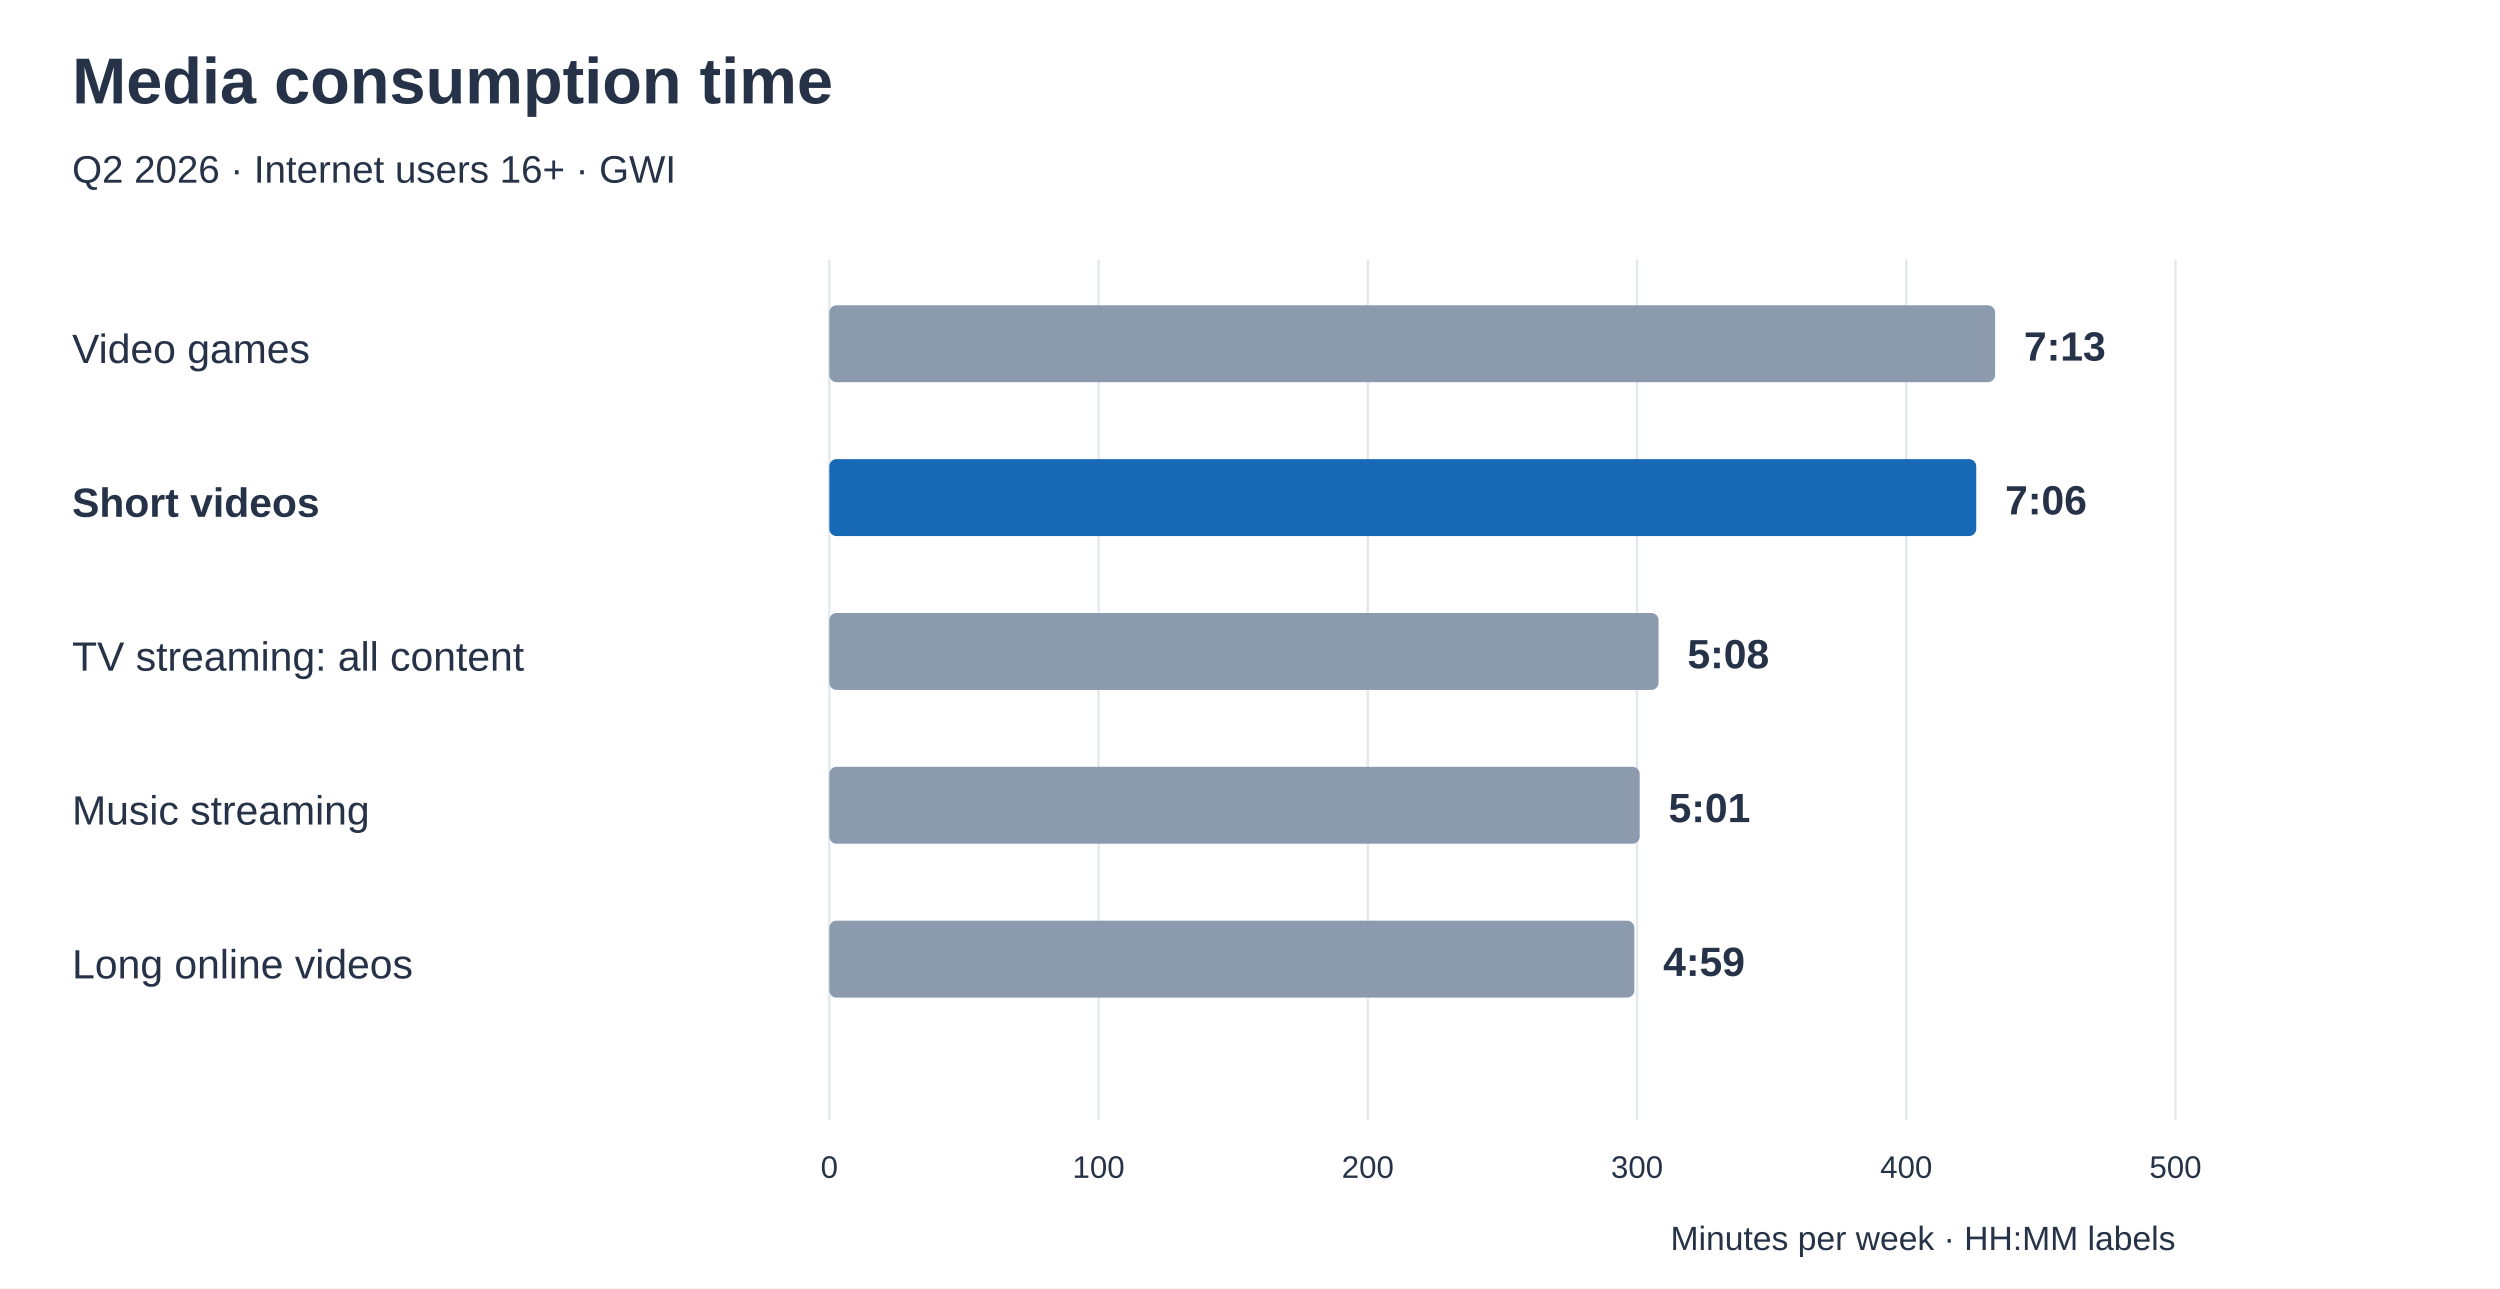
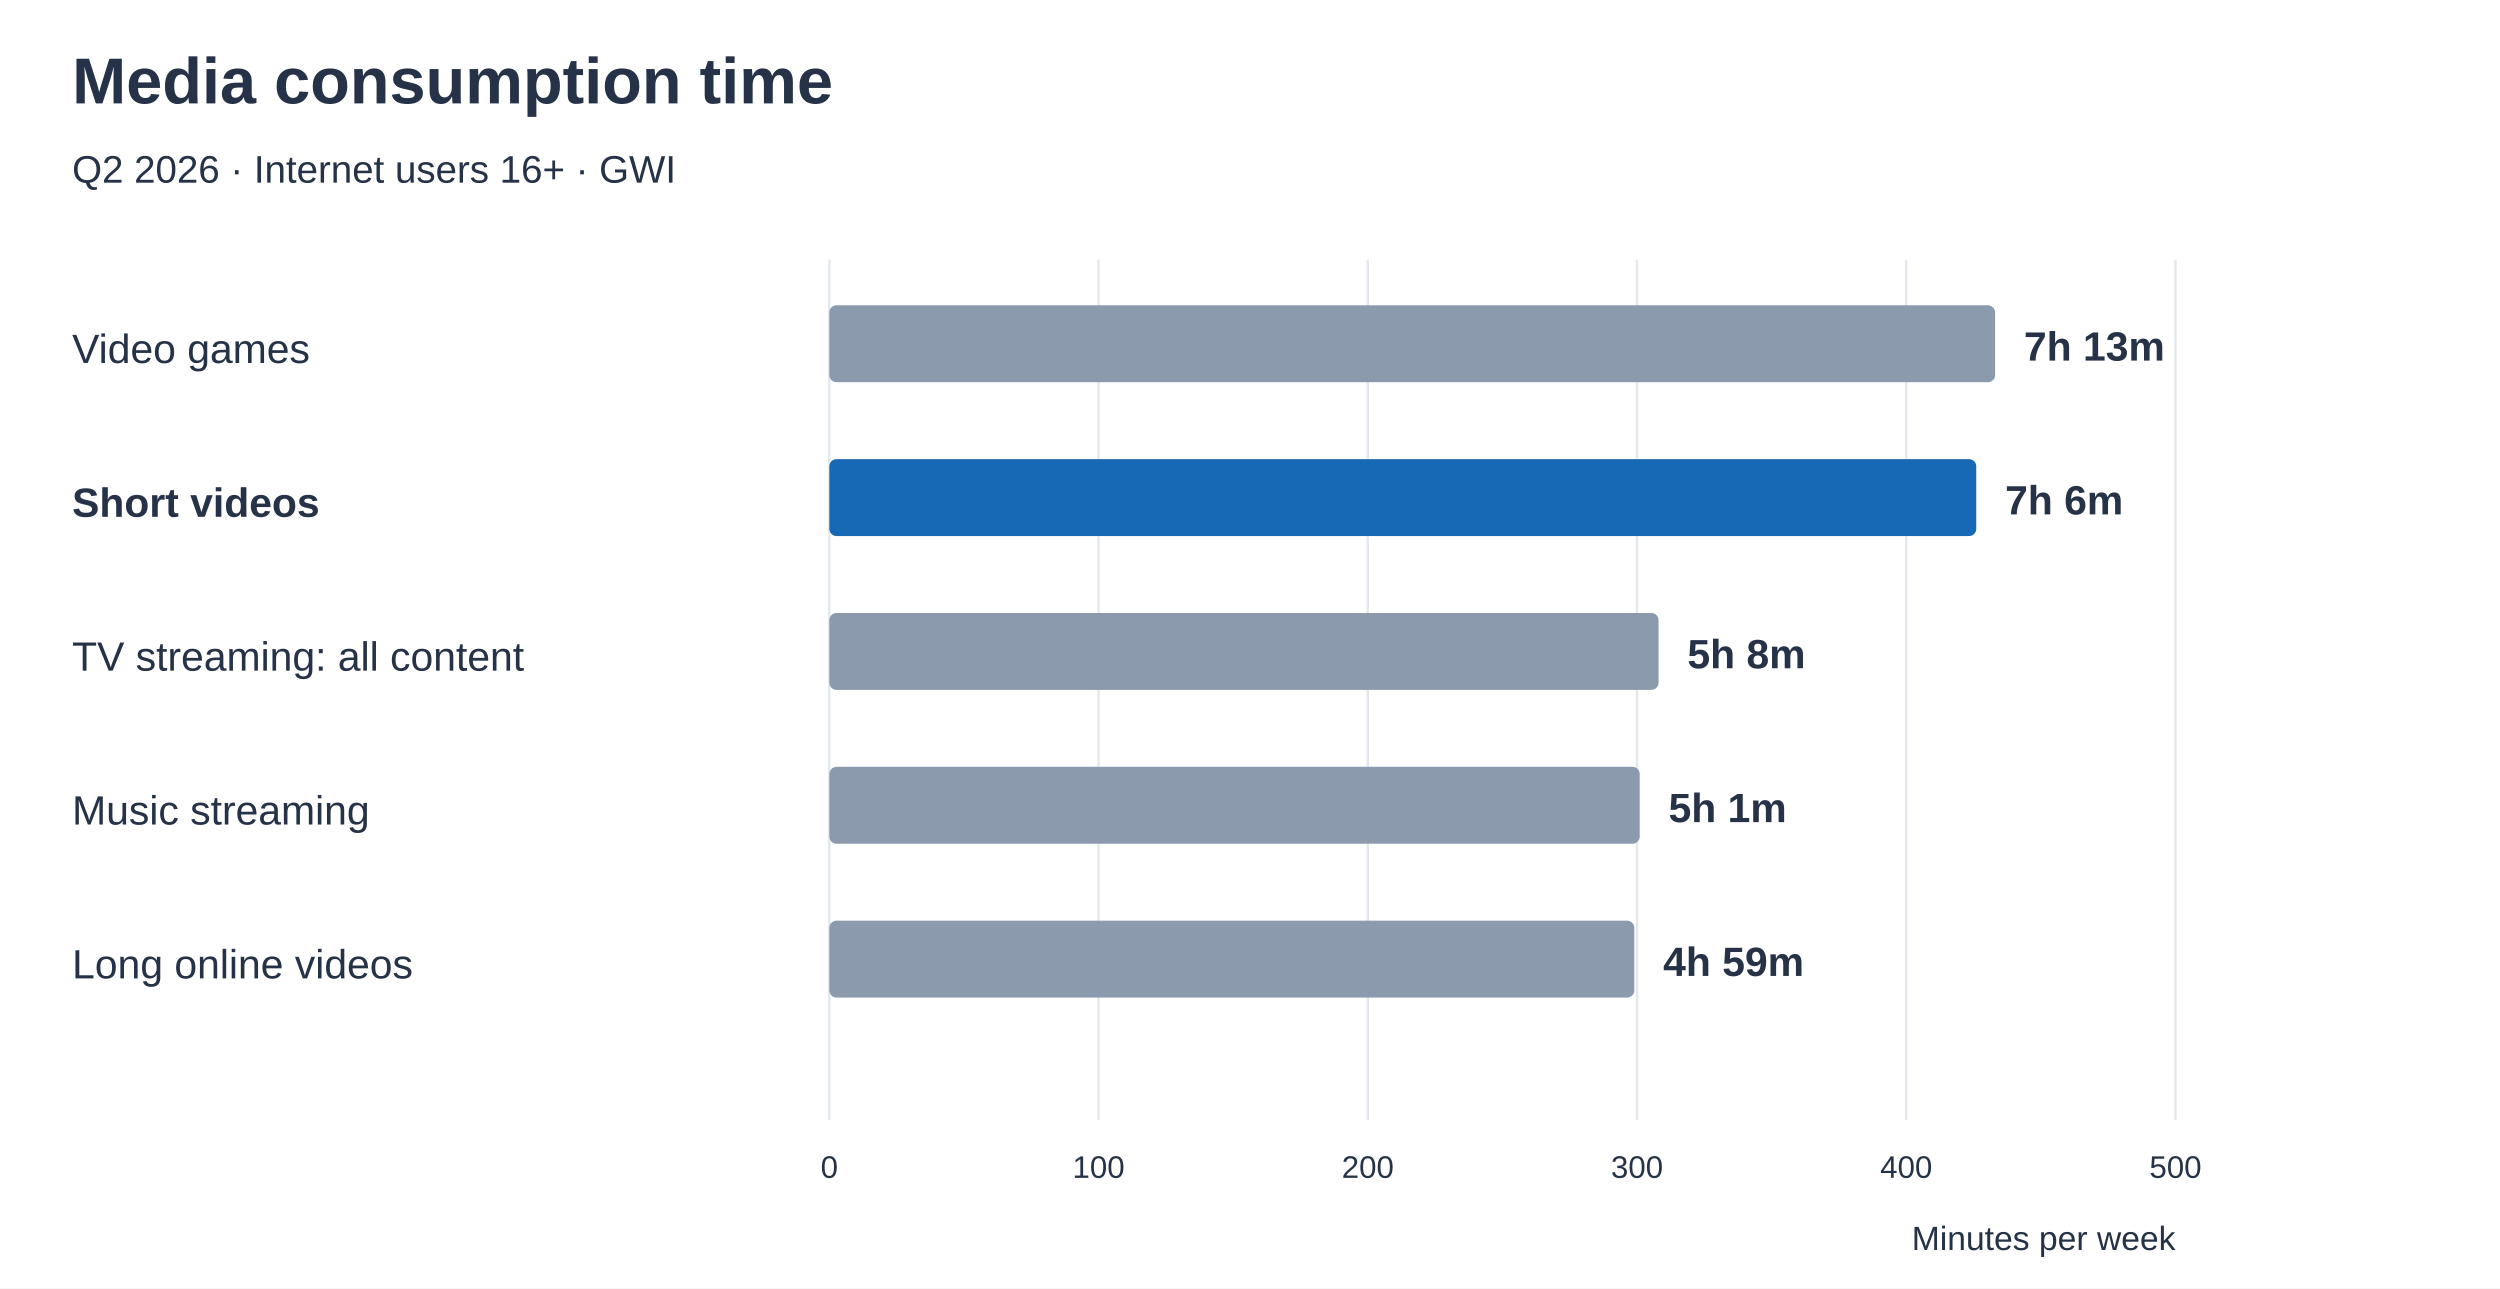
<svg xmlns="http://www.w3.org/2000/svg" width="1040" height="536" viewBox="0 0 1040 536" role="img" aria-labelledby="title desc" xml:lang="en">
  <style>text{font-family:Arial,Helvetica,sans-serif;fill:#253247;font-variant-numeric:tabular-nums}</style>
  <rect width="100%" height="100%" fill="white" />
  <text x="30" y="43" text-anchor="start" font-size="27" font-weight="700">Media consumption time</text>
  <text x="30" y="76" text-anchor="start" font-size="16" font-weight="400">Q2 2026 · Internet users 16+ · GWI</text>
  <line x1="345.0" y1="108" x2="345.0" y2="466" stroke="#e3e8ee" />
  <text x="345.0" y="490" text-anchor="middle" font-size="13" font-weight="400">0</text>
  <line x1="457.0" y1="108" x2="457.0" y2="466" stroke="#e3e8ee" />
  <text x="457.0" y="490" text-anchor="middle" font-size="13" font-weight="400">100</text>
  <line x1="569.0" y1="108" x2="569.0" y2="466" stroke="#e3e8ee" />
  <text x="569.0" y="490" text-anchor="middle" font-size="13" font-weight="400">200</text>
  <line x1="681.0" y1="108" x2="681.0" y2="466" stroke="#e3e8ee" />
  <text x="681.0" y="490" text-anchor="middle" font-size="13" font-weight="400">300</text>
  <line x1="793.0" y1="108" x2="793.0" y2="466" stroke="#e3e8ee" />
  <text x="793.0" y="490" text-anchor="middle" font-size="13" font-weight="400">400</text>
  <line x1="905.0" y1="108" x2="905.0" y2="466" stroke="#e3e8ee" />
  <text x="905.0" y="490" text-anchor="middle" font-size="13" font-weight="400">500</text>
  <text x="30" y="151" text-anchor="start" font-size="17" font-weight="400">Video games</text>
  <rect data-category="games" data-value="433.0" x="345" y="127" width="484.96" height="32" rx="3" fill="#8b9bad" />
-   <text x="841.96" y="150" text-anchor="start" font-size="17" font-weight="600">7:13</text>
+   <text x="841.96" y="150" text-anchor="start" font-size="17" font-weight="600">7h 13m</text>
  <text x="30" y="215" text-anchor="start" font-size="17" font-weight="700">Short videos</text>
  <rect data-category="short_video" data-value="426.0" x="345" y="191" width="477.12" height="32" rx="3" fill="#1768b5" />
-   <text x="834.12" y="214" text-anchor="start" font-size="17" font-weight="600">7:06</text>
+   <text x="834.12" y="214" text-anchor="start" font-size="17" font-weight="600">7h 6m</text>
  <text x="30" y="279" text-anchor="start" font-size="17" font-weight="400">TV streaming: all content</text>
  <rect data-category="series" data-value="308.0" x="345" y="255" width="344.96" height="32" rx="3" fill="#8b9bad" />
-   <text x="701.96" y="278" text-anchor="start" font-size="17" font-weight="600">5:08</text>
+   <text x="701.96" y="278" text-anchor="start" font-size="17" font-weight="600">5h 8m</text>
  <text x="30" y="343" text-anchor="start" font-size="17" font-weight="400">Music streaming</text>
  <rect data-category="music" data-value="301.0" x="345" y="319" width="337.12" height="32" rx="3" fill="#8b9bad" />
-   <text x="694.12" y="342" text-anchor="start" font-size="17" font-weight="600">5:01</text>
+   <text x="694.12" y="342" text-anchor="start" font-size="17" font-weight="600">5h 1m</text>
  <text x="30" y="407" text-anchor="start" font-size="17" font-weight="400">Long online videos</text>
  <rect data-category="long_video" data-value="299.0" x="345" y="383" width="334.88" height="32" rx="3" fill="#8b9bad" />
-   <text x="691.88" y="406" text-anchor="start" font-size="17" font-weight="600">4:59</text>
-   <text x="905" y="520" text-anchor="end" font-size="14" font-weight="400">Minutes per week · HH:MM labels</text>
+   <text x="691.88" y="406" text-anchor="start" font-size="17" font-weight="600">4h 59m</text>
+   <text x="905" y="520" text-anchor="end" font-size="14" font-weight="400">Minutes per week</text>
</svg>
